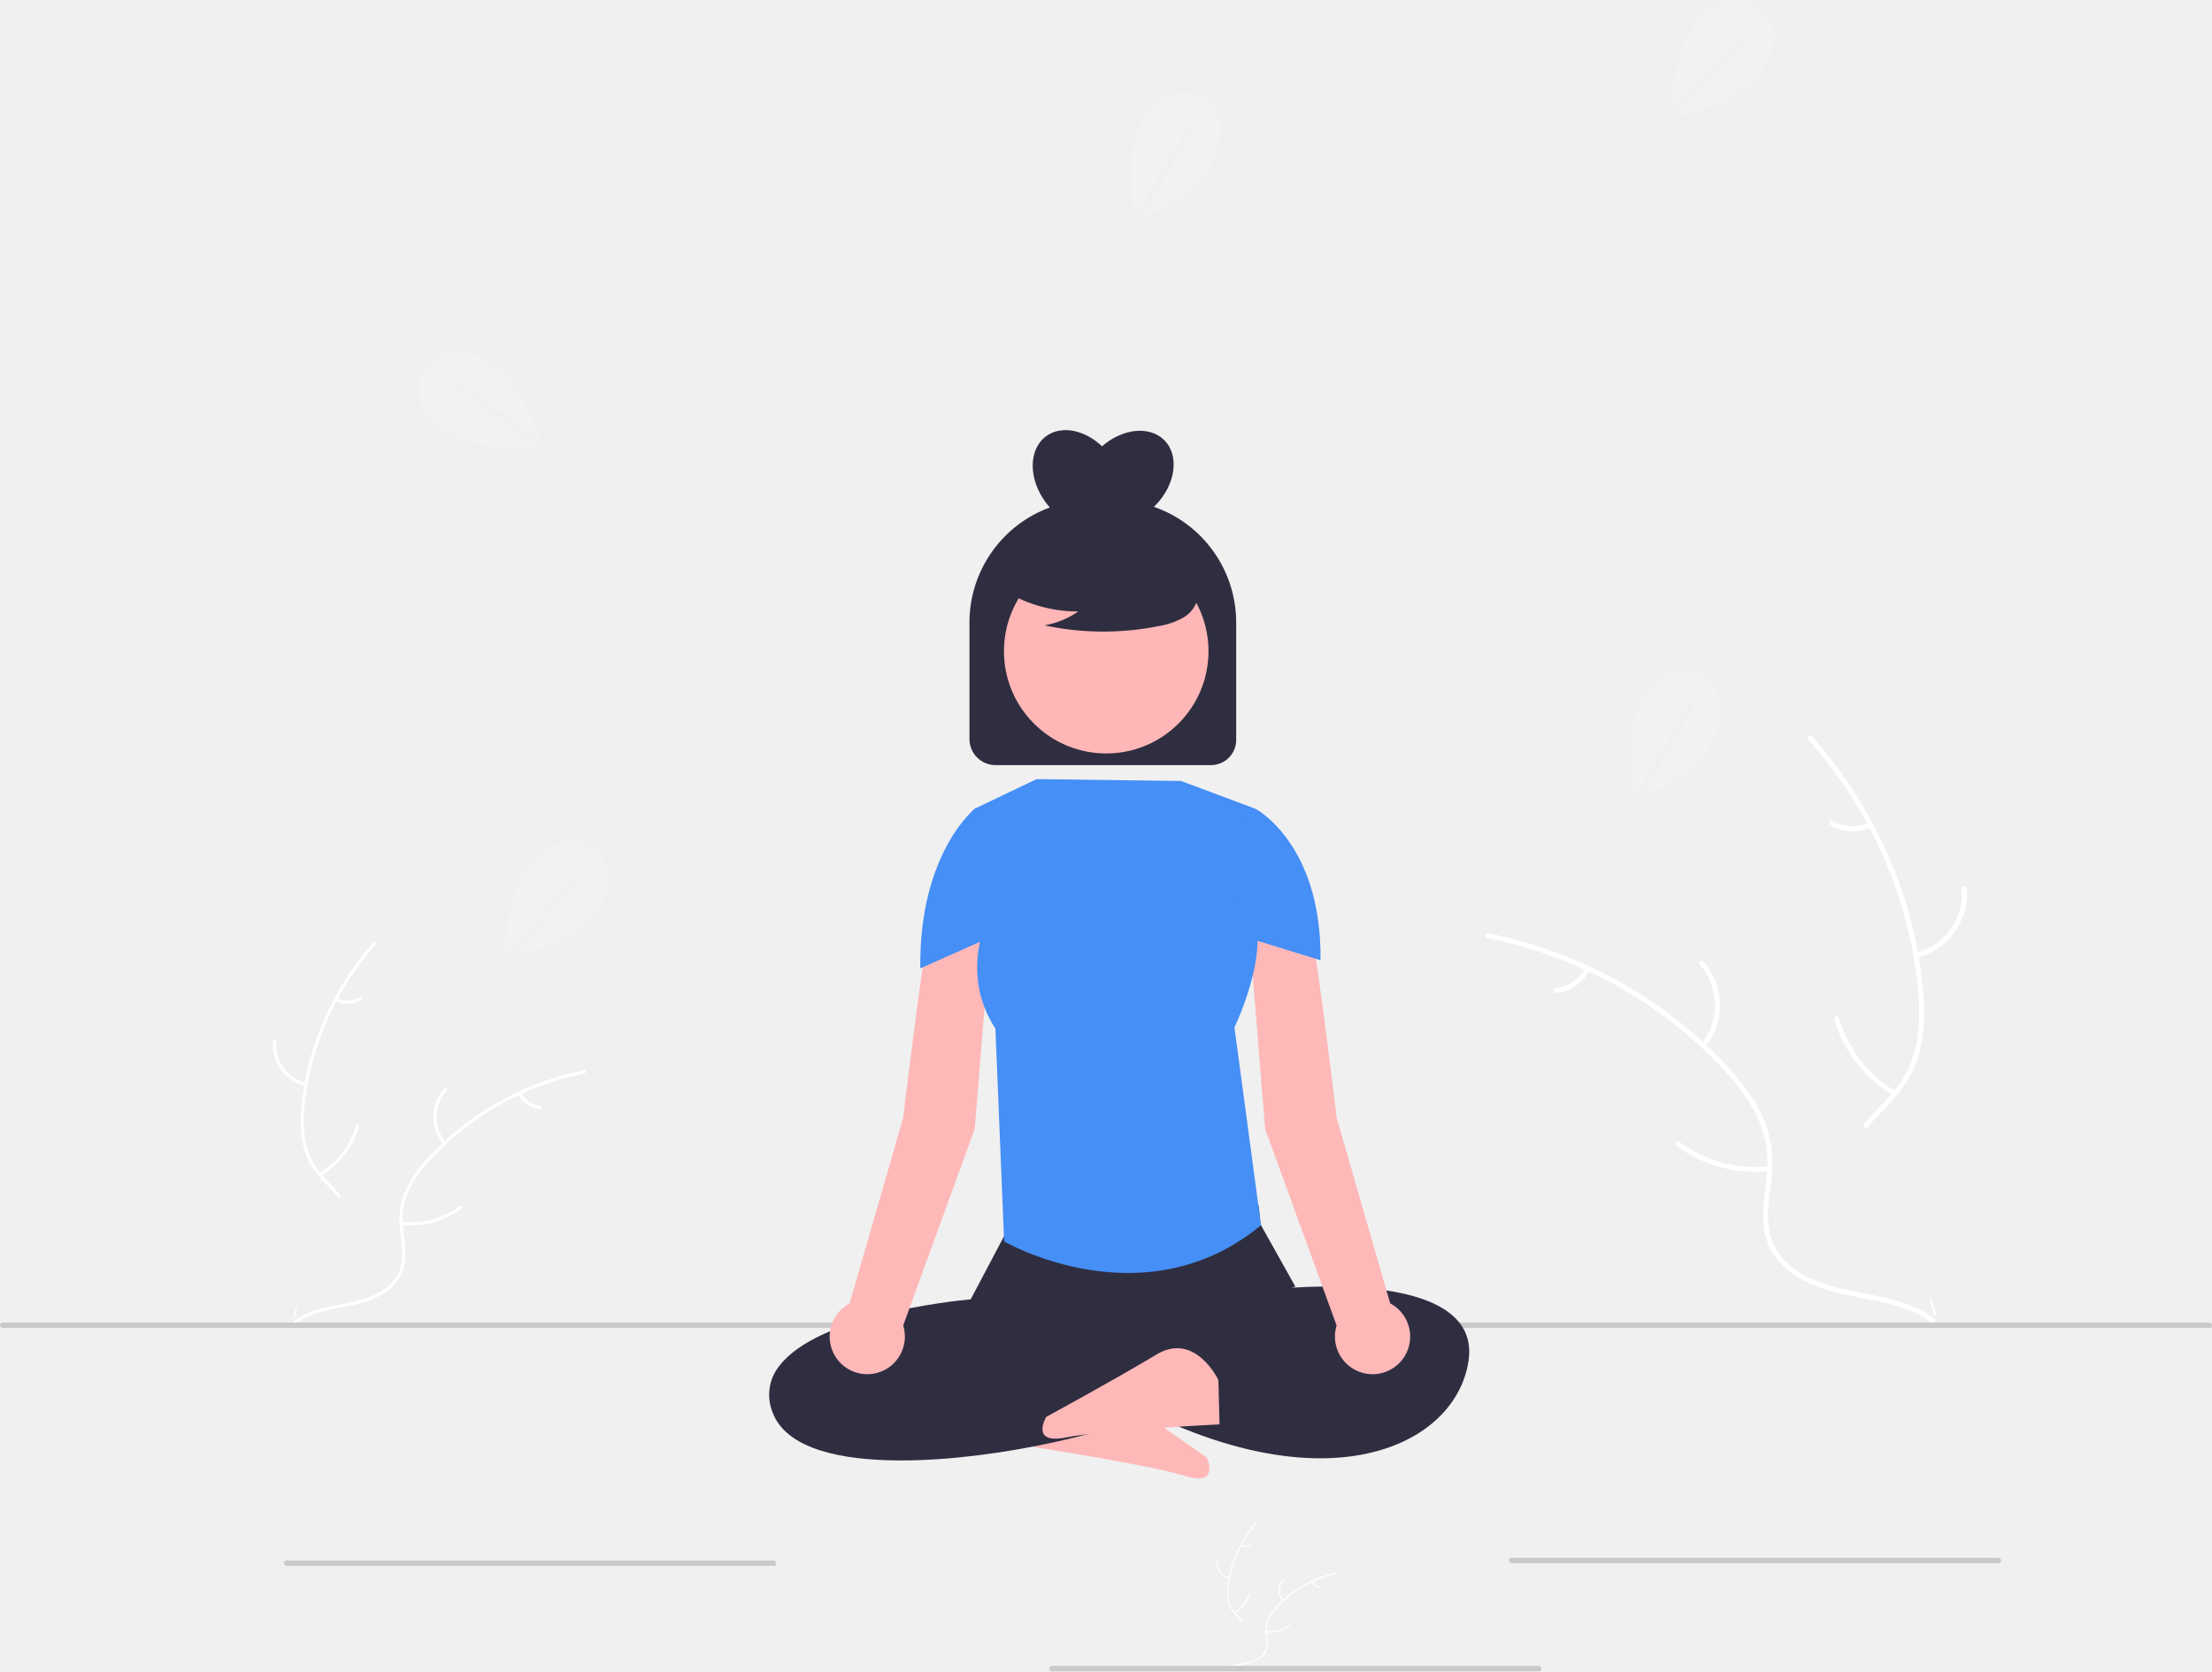
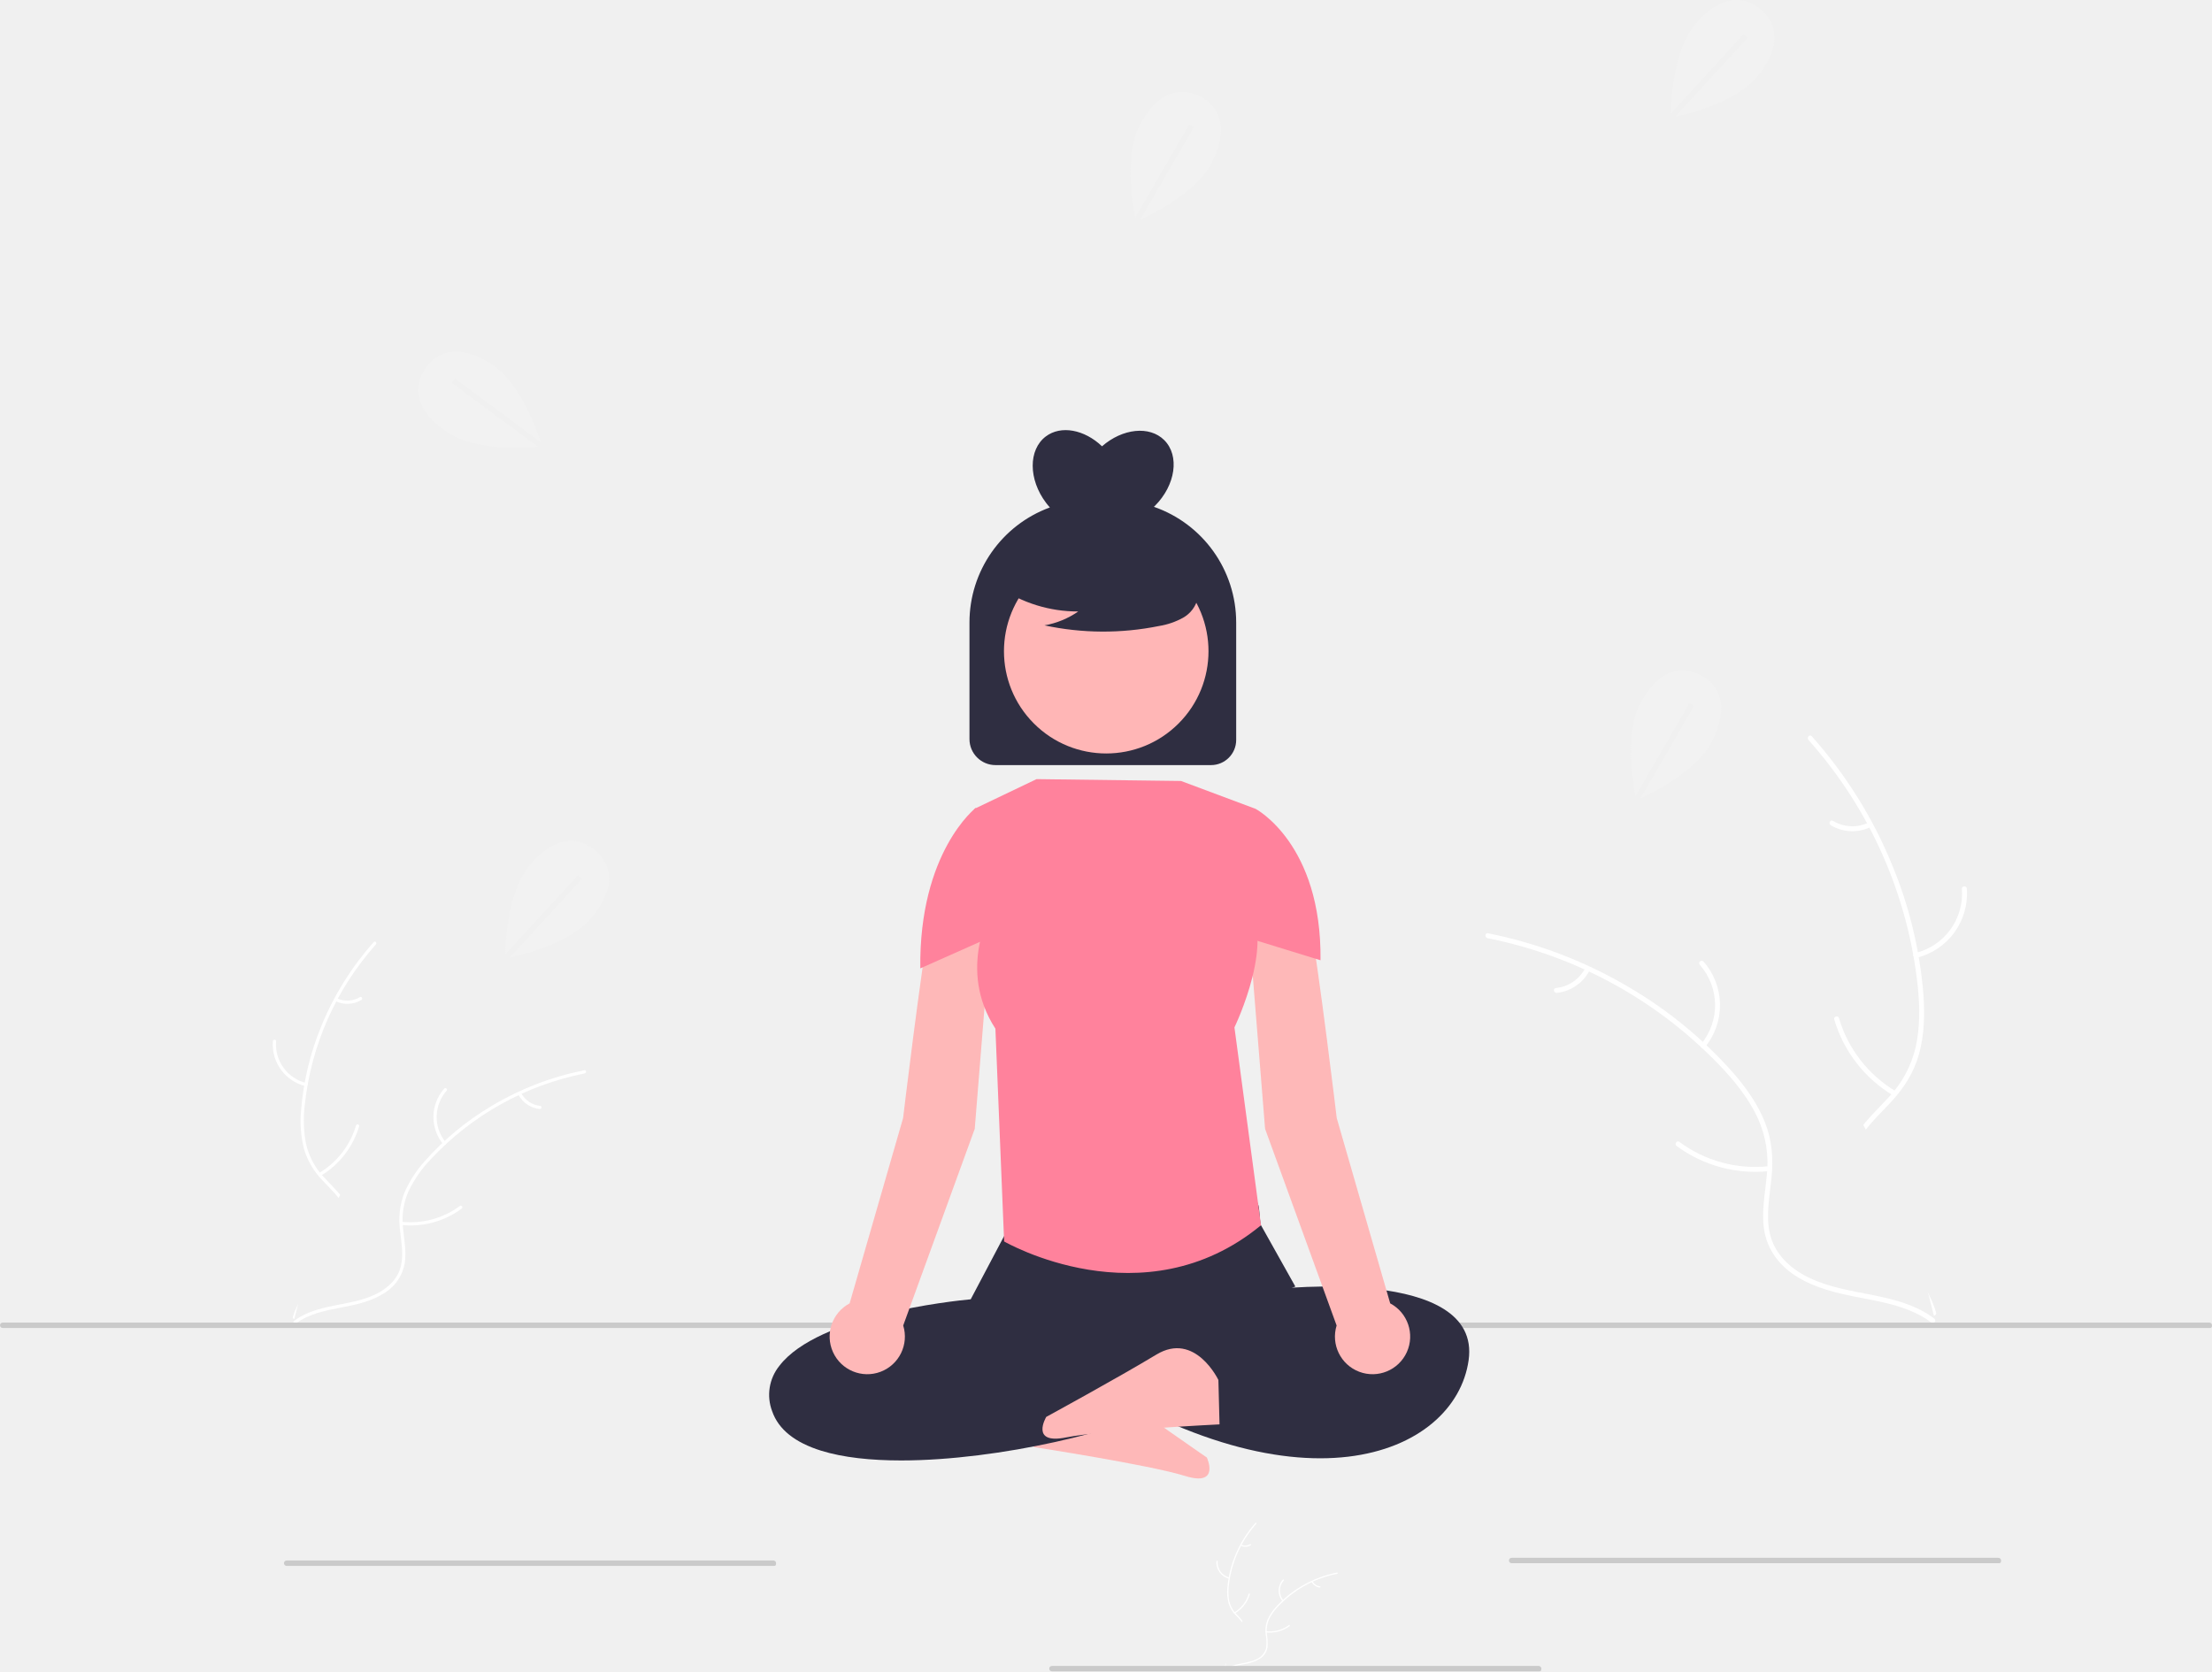
<svg xmlns="http://www.w3.org/2000/svg" data-name="Layer 1" width="818" height="618.165">
  <path data-name="Path 164" d="M384.403 518.936s10.411-17.08 23.778-6.981 38.12 27.139 38.12 27.139 5.07 10.899-8.052 6.805-55.96-10.682-55.96-10.682z" fill="#feb8b8" />
  <path d="M93.453 410.46c3.318-26.677 19.851-52.963 45.294-61.645a123.863 123.863 0 00.006 85.04c3.91 10.576 9.36 21.931 5.682 32.59-2.288 6.631-7.886 11.705-14.142 14.878-6.258 3.172-13.202 4.685-20.06 6.166l-1.349 1.117c-10.886-24.581-18.749-51.467-15.43-78.145z" fill="#f0f0f0" />
  <path d="M139 349.32a105.87 105.87 0 00-26.32 59.583 45.591 45.591 0 00.52 14.275 26.149 26.149 0 006.503 12.128c2.931 3.22 6.302 6.176 8.4 10.053a16.01 16.01 0 01.782 13.07c-1.852 5.312-5.501 9.64-9.218 13.75-4.126 4.563-8.484 9.236-10.238 15.285-.212.733-1.337.36-1.125-.371 3.052-10.524 13.268-16.502 18.14-25.981 2.273-4.423 3.227-9.558 1.096-14.227-1.864-4.083-5.338-7.133-8.334-10.368a27.903 27.903 0 01-6.8-11.622 42.148 42.148 0 01-1.066-14.202 102.712 102.712 0 017.501-31.214 107.747 107.747 0 0119.375-31.048c.506-.567 1.287.325.784.888z" fill="#fff" />
  <path d="M113 401.733a15.884 15.884 0 01-12.091-16.64c.06-.76 1.244-.701 1.184.06a14.708 14.708 0 0011.278 15.454c.742.177.366 1.3-.371 1.126zM118.001 433.87a30.615 30.615 0 0013.672-17.633c.215-.732 1.34-.36 1.125.372a31.844 31.844 0 01-14.264 18.318c-.657.39-1.186-.67-.533-1.058zM124.581 369.223a8.991 8.991 0 008.52-.432c.652-.398 1.18.663.533 1.058a10.075 10.075 0 01-9.424.5.612.612 0 01-.377-.75.595.595 0 01.748-.376z" fill="#fff" />
  <path d="M216.3 396.465c-.4.26-.8.52-1.2.79a118.407 118.407 0 00-15.14 11.82c-.37.33-.74.67-1.1 1.01a124.827 124.827 0 00-27.11 37.11 121.222 121.222 0 00-6.64 17.18c-2.45 8.13-4.46 17.14-9.31 23.79a20.796 20.796 0 01-1.62 2h-43.83c-.1-.05-.2-.09-.3-.14l-1.75.08c.071-.31.15-.63.221-.94.04-.18.09-.36.13-.54.03-.12.06-.24.08-.35.01-.04.02-.08.03-.11.02-.11.05-.21.07-.31q.66-2.685 1.36-5.37c0-.01 0-.01.01-.02 3.59-13.63 8.35-27.08 15-39.38.2-.37.4-.75.62-1.12a115.673 115.673 0 0110.39-15.76 102.262 102.262 0 016.81-7.79 85.037 85.037 0 0121.28-15.94c15.72-8.3 33.92-11.48 50.72-6.41.43.13.85.26 1.28.4z" fill="#f0f0f0" />
  <path d="M216.202 397.022a105.87 105.87 0 00-56.887 31.728 45.591 45.591 0 00-8.181 11.71 26.148 26.148 0 00-2.11 13.6c.402 4.336 1.315 8.725.655 13.083a16.01 16.01 0 01-7.245 10.907c-4.676 3.126-10.196 4.385-15.638 5.429-6.041 1.158-12.335 2.266-17.377 6.04-.61.457-1.285-.517-.675-.974 8.773-6.566 20.53-5.188 30.126-9.823 4.478-2.163 8.332-5.688 9.441-10.7.97-4.381.033-8.908-.412-13.295a27.903 27.903 0 011.567-13.374 42.148 42.148 0 017.7-11.981 102.713 102.713 0 0124.783-20.406 107.747 107.747 0 0134.162-13.126c.746-.148.832 1.035.091 1.182z" fill="#fff" />
  <path d="M163.886 423.217a15.884 15.884 0 01.364-20.565c.506-.57 1.416.189.91.76a14.708 14.708 0 00-.3 19.13c.486.587-.49 1.259-.974.675zM148.532 451.887a30.615 30.615 0 0021.53-5.847c.613-.455 1.287.52.676.974a31.844 31.844 0 01-22.418 6.04c-.76-.085-.544-1.25.212-1.167zM192.706 404.233a8.991 8.991 0 007.064 4.784c.76.075.543 1.24-.212 1.166a10.075 10.075 0 01-7.826-5.276.612.612 0 01.15-.824.595.595 0 01.824.15z" fill="#fff" />
  <path d="M446.945 587.276c1.286-10.34 7.694-20.527 17.554-23.891a48.004 48.004 0 00.003 32.957c1.515 4.099 3.627 8.5 2.202 12.63a10.73 10.73 0 01-5.481 5.766 31.87 31.87 0 01-7.774 2.39l-.523.433c-4.22-9.527-7.266-19.946-5.98-30.285z" fill="#f0f0f0" />
  <path d="M464.597 563.58a41.03 41.03 0 00-10.2 23.092 17.669 17.669 0 00.201 5.532 10.134 10.134 0 002.52 4.7 20.975 20.975 0 013.256 3.896 6.205 6.205 0 01.303 5.066 16.122 16.122 0 01-3.572 5.329c-1.6 1.768-3.288 3.58-3.968 5.924-.082.284-.518.14-.436-.144 1.183-4.079 5.142-6.396 7.03-10.07a6.284 6.284 0 00.425-5.513 16.273 16.273 0 00-3.23-4.018 10.814 10.814 0 01-2.636-4.504 16.335 16.335 0 01-.412-5.504 39.807 39.807 0 012.907-12.097 41.757 41.757 0 017.508-12.033c.197-.22.5.126.304.344z" fill="#fff" />
  <path d="M454.52 583.893a6.156 6.156 0 01-4.685-6.448c.023-.295.482-.272.459.023a5.7 5.7 0 004.37 5.989c.288.068.143.504-.143.436zM456.46 596.348a11.865 11.865 0 005.298-6.834c.083-.283.519-.139.436.144a12.341 12.341 0 01-5.528 7.1c-.255.15-.46-.26-.207-.41zM459.01 571.294a3.485 3.485 0 003.301-.168c.253-.154.458.257.207.41a3.905 3.905 0 01-3.653.194.237.237 0 01-.146-.29.23.23 0 01.29-.146z" fill="#fff" />
  <path d="M494.555 581.852c-.155.1-.31.201-.465.306a45.887 45.887 0 00-5.867 4.58 20.2 20.2 0 00-.427.392 48.377 48.377 0 00-10.506 14.382 46.981 46.981 0 00-2.573 6.658c-.95 3.151-1.729 6.643-3.609 9.22a8.058 8.058 0 01-.627.775h-16.987c-.039-.019-.077-.034-.116-.054l-.678.031.085-.364c.015-.07.035-.14.05-.21.012-.046.024-.092.031-.135a.642.642 0 01.012-.043c.008-.042.02-.081.027-.12q.256-1.04.527-2.081l.004-.008a69.078 69.078 0 015.813-15.262c.078-.143.155-.29.24-.434a44.83 44.83 0 014.027-6.107 39.63 39.63 0 012.64-3.02 32.956 32.956 0 018.246-6.177c6.093-3.217 13.146-4.45 19.657-2.484.167.05.33.1.496.155z" fill="#f0f0f0" />
  <path d="M494.517 582.067a41.03 41.03 0 00-22.047 12.297 17.669 17.669 0 00-3.17 4.538 10.134 10.134 0 00-.818 5.27 20.974 20.974 0 01.254 5.071 6.205 6.205 0 01-2.808 4.227 16.122 16.122 0 01-6.06 2.104c-2.342.449-4.78.878-6.735 2.34-.237.178-.498-.2-.261-.377 3.4-2.544 7.955-2.01 11.675-3.806a6.284 6.284 0 003.659-4.147 16.272 16.272 0 00-.16-5.153 10.814 10.814 0 01.607-5.183 16.335 16.335 0 012.985-4.643 39.806 39.806 0 019.604-7.909 41.758 41.758 0 0113.24-5.087c.289-.057.322.401.035.458z" fill="#fff" />
  <path d="M474.242 592.22a6.156 6.156 0 01.141-7.97c.196-.222.549.073.353.294a5.7 5.7 0 00-.117 7.414c.189.227-.19.488-.377.261zM468.291 603.33a11.865 11.865 0 008.345-2.265c.237-.177.498.201.261.377a12.341 12.341 0 01-8.688 2.34c-.294-.032-.21-.484.082-.451zM485.411 584.862a3.484 3.484 0 002.738 1.854c.294.03.21.48-.082.452a3.905 3.905 0 01-3.033-2.045.237.237 0 01.058-.32.23.23 0 01.32.059z" fill="#fff" />
  <path d="M738.788 367.655c-5.1-41.005-30.512-81.407-69.619-94.752a190.384 190.384 0 01-.01 130.711c-6.009 16.255-14.385 33.709-8.732 50.09 3.516 10.194 12.12 17.993 21.737 22.87 9.618 4.876 20.292 7.2 30.832 9.478l2.074 1.716c16.732-37.782 28.818-79.107 23.718-120.113z" fill="#f0f0f0" />
  <path d="M668.78 273.679a162.727 162.727 0 0140.455 91.582c.71 7.293.797 14.753-.798 21.942a40.192 40.192 0 01-9.996 18.641c-4.505 4.95-9.687 9.492-12.91 15.452-3.399 6.28-3.53 13.418-1.203 20.09 2.846 8.163 8.456 14.817 14.168 21.133 6.342 7.013 13.04 14.197 15.736 23.495.327 1.126 2.056.553 1.73-.571-4.69-16.176-20.393-25.365-27.882-39.934-3.494-6.798-4.96-14.691-1.685-21.867 2.865-6.276 8.204-10.964 12.81-15.937 4.835-5.221 8.543-10.95 10.453-17.863 1.953-7.072 2.159-14.55 1.637-21.83a157.874 157.874 0 00-11.53-47.977 165.612 165.612 0 00-29.779-47.722c-.779-.872-1.979.5-1.205 1.366z" fill="#fff" />
  <path d="M708.744 354.24a24.414 24.414 0 0018.584-25.575c-.092-1.168-1.912-1.079-1.82.091a22.607 22.607 0 01-17.335 23.755c-1.14.27-.562 1.998.571 1.729zM701.056 403.635a47.056 47.056 0 01-21.013-27.1c-.33-1.126-2.06-.554-1.73.57a48.946 48.946 0 0021.924 28.157c1.01.599 1.824-1.03.82-1.627zM690.943 304.271a13.82 13.82 0 01-13.096-.664c-1.002-.612-1.815 1.019-.82 1.626a15.486 15.486 0 0014.487.768.941.941 0 00.58-1.15.915.915 0 00-1.15-.58z" fill="#fff" />
  <path d="M549.966 346.144c.614.4 1.229.8 1.844 1.214a181.996 181.996 0 0123.27 18.168c.57.507 1.139 1.03 1.692 1.553a191.865 191.865 0 0141.669 57.04 186.325 186.325 0 0110.206 26.406c3.766 12.496 6.855 26.345 14.31 36.566a31.965 31.965 0 002.49 3.074h67.37c.152-.076.306-.138.46-.215l2.69.123c-.108-.476-.23-.968-.339-1.445-.061-.276-.138-.553-.2-.83-.045-.184-.092-.369-.122-.538a2.53 2.53 0 00-.046-.169c-.031-.169-.078-.322-.108-.476q-1.015-4.127-2.09-8.254c0-.015 0-.015-.015-.03-5.519-20.95-12.835-41.624-23.056-60.53-.308-.568-.615-1.152-.953-1.721a177.797 177.797 0 00-15.97-24.224 157.181 157.181 0 00-10.468-11.974 130.705 130.705 0 00-32.708-24.5c-24.163-12.758-52.136-17.645-77.96-9.853-.66.2-1.306.4-1.966.615z" fill="#f0f0f0" />
  <path d="M550.117 347a162.727 162.727 0 0187.44 48.767c4.958 5.395 9.518 11.3 12.573 17.999a40.192 40.192 0 013.242 20.903c-.617 6.665-2.02 13.41-1.006 20.11 1.069 7.06 5.261 12.838 11.136 16.764 7.187 4.805 15.672 6.74 24.036 8.344 9.286 1.782 18.96 3.485 26.71 9.285.939.703 1.974-.795 1.037-1.497-13.484-10.092-31.554-7.974-46.305-15.098-6.883-3.325-12.806-8.744-14.51-16.446-1.492-6.735-.051-13.693.632-20.436.717-7.08.228-13.887-2.409-20.556-2.697-6.823-7.036-12.918-11.835-18.417a157.874 157.874 0 00-38.092-31.364 165.612 165.612 0 00-52.51-20.175c-1.146-.227-1.278 1.59-.139 1.816z" fill="#fff" />
  <path d="M630.53 387.262a24.414 24.414 0 00-.56-31.609c-.778-.877-2.177.29-1.398 1.168a22.607 22.607 0 01.46 29.404c-.747.903.754 1.935 1.497 1.037zM654.13 431.33a47.056 47.056 0 01-33.095-8.987c-.941-.7-1.977.799-1.037 1.497a48.946 48.946 0 0034.458 9.282c1.167-.13.835-1.92-.326-1.792zM586.231 358.083a13.82 13.82 0 01-10.857 7.354c-1.168.115-.835 1.906.326 1.792a15.486 15.486 0 0012.028-8.11.941.941 0 00-.23-1.266.915.915 0 00-1.267.23z" fill="#fff" />
  <path d="M817.327 491.165H1a1 1 0 010-2h816a1 1 0 011 1c0 .553-.121 1-.673 1zM286.327 579.165H106a1 1 0 010-2h180a1 1 0 011 1c0 .553-.121 1-.673 1zM569.327 618.165H389a1 1 0 010-2h180a1 1 0 011 1c0 .553-.121 1-.673 1zM739.327 578.165H559a1 1 0 010-2h180a1 1 0 011 1c0 .553-.121 1-.673 1z" fill="#cacaca" />
  <path data-name="Path 161" d="M333.258 540.165c-11.201 0-21.457-1.073-29.605-3.61-9.685-3.016-15.766-7.893-18.076-14.506a17.08 17.08 0 012.677-16.932c14.327-18.67 64.046-23.935 70.717-24.557l13.534-25.628c.866-6.114-3.23-10.743 3.848-10.859l83.735-1.137c6.951-.146 4.978 4.159 6.169 10.12l12.757 22.775-54.906 23.173 8.301 20.228-.541.315c-16.07 9.321-62.283 20.617-98.61 20.618z" fill="#2f2e41" />
  <path data-name="Path 162" d="M471.413 476.803s76.68-8.775 71.68 26.326-63.345 59.963-151.694 0l10.002-17.55s32.922-1.638 52.926-10.414z" fill="#2f2e41" />
  <path data-name="Path 166" d="M362.854 317.783s-14.574-2.65-18.55 19.874-10.34 75.876-10.34 75.876l-19.77 68.534a13.912 13.912 0 1019.815 8.184l26.452-72.738 5.042-62.627v-32.815a4.794 4.794 0 00-2.65-4.288zM465.438 317.783s14.574-2.65 18.549 19.874 10.341 75.876 10.341 75.876l19.77 68.534a13.912 13.912 0 11-19.816 8.184l-26.452-72.738-5.042-62.627v-32.815a4.794 4.794 0 012.65-4.288z" fill="#feb8b8" />
-   <path d="M464.327 299.165l-27.567-10.31-53.433-.69-23 11 6.46 37.127s-13.043 22.084 1.317 44.172l3.223 78.701s51.516 29.874 95-6l-9.828-73.173s16.438-33.95 3.697-46.563z" fill="#458ff6" />
-   <path d="M453.099 310.703l11.228-11.538s24.505 12.89 24 56l-30.912-9.526zM372.8 310.703l-11.929-11.93s-21.049 16.282-20.544 59.392l28.157-12.526z" fill="#458ff6" />
+   <path d="M464.327 299.165l-27.567-10.31-53.433-.69-23 11 6.46 37.127s-13.043 22.084 1.317 44.172l3.223 78.701s51.516 29.874 95-6l-9.828-73.173s16.438-33.95 3.697-46.563z" fill="#ff829c" />
+   <path d="M453.099 310.703l11.228-11.538s24.505 12.89 24 56l-30.912-9.526zM372.8 310.703l-11.929-11.93s-21.049 16.282-20.544 59.392l28.157-12.526z" fill="#ff829c" />
  <path data-name="Path 163" d="M450.564 510.408s-8.587-18.067-22.927-9.406-40.725 23.046-40.725 23.046-6.171 10.315 7.304 7.602 56.765-4.83 56.765-4.83z" fill="#feb8b8" />
  <path d="M426.708 187.449c.122-.117.248-.221.368-.34 7.673-7.674 9.229-18.56 3.473-24.315-5.438-5.439-15.455-4.341-23.017 2.272-6.483-6.173-15.176-7.893-20.803-3.633-6.488 4.914-6.438 15.91.114 24.561.448.593.919 1.153 1.402 1.692a45.307 45.307 0 00-29.733 42.546v43.12a9.629 9.629 0 009.629 9.628h79.695a9.305 9.305 0 009.306-9.305v-43.443a45.299 45.299 0 00-30.434-42.783z" fill="#2f2e41" />
  <circle cx="600.086" cy="381.778" r="37.818" transform="rotate(-45 334.483 541.877)" fill="#ffb6b6" />
  <path d="M369.348 217.073a51.435 51.435 0 0029.395 9.085 31.52 31.52 0 01-12.493 5.14 103.716 103.716 0 0042.364.237 27.419 27.419 0 008.869-3.046 11.224 11.224 0 005.474-7.32c.93-5.31-3.208-10.135-7.508-13.386a55.38 55.38 0 00-46.538-9.3c-5.198 1.344-10.406 3.615-13.783 7.79s-4.377 10.61-1.16 14.91z" fill="#2f2e41" />
  <path fill="#f2f2f2" d="M200.519 165.172zM167.07 141.607L168.26 140l31.75 23.55c-1.726-5.259-7.833-21.929-17.844-28.58-11.96-7.946-20.375-5.475-24.96 1.425s-3.603 15.616 8.358 23.562c10.138 6.736 28.198 5.8 33.468 5.358zM617.85 43.489zM644.767 12.672l1.474 1.353-26.724 29.127c5.41-1.17 22.624-5.51 30.28-14.774 9.148-11.07 7.565-19.695 1.179-24.973s-15.156-5.207-24.303 5.862c-7.754 9.382-8.701 27.442-8.81 32.729zM186.85 354.489zM213.767 323.672l1.474 1.353-26.724 29.127c5.41-1.17 22.624-5.51 30.28-14.774 9.148-11.07 7.565-19.695 1.179-24.973s-15.156-5.207-24.303 5.862c-7.754 9.382-8.701 27.442-8.81 32.729zM420.124 81.956zM439.744 46.05l1.732 1.002-19.798 34.215c5.029-2.31 20.899-10.269 26.372-20.97 6.539-12.784 3.129-20.864-4.247-24.637s-15.923-1.808-22.462 10.976c-5.543 10.837-2.564 28.674-1.528 33.86zM605.124 295.956zM624.744 260.05l1.732 1.002-19.798 34.215c5.029-2.31 20.899-10.269 26.372-20.97 6.539-12.784 3.129-20.864-4.247-24.637s-15.923-1.808-22.462 10.976c-5.543 10.837-2.564 28.674-1.528 33.86z" />
</svg>
